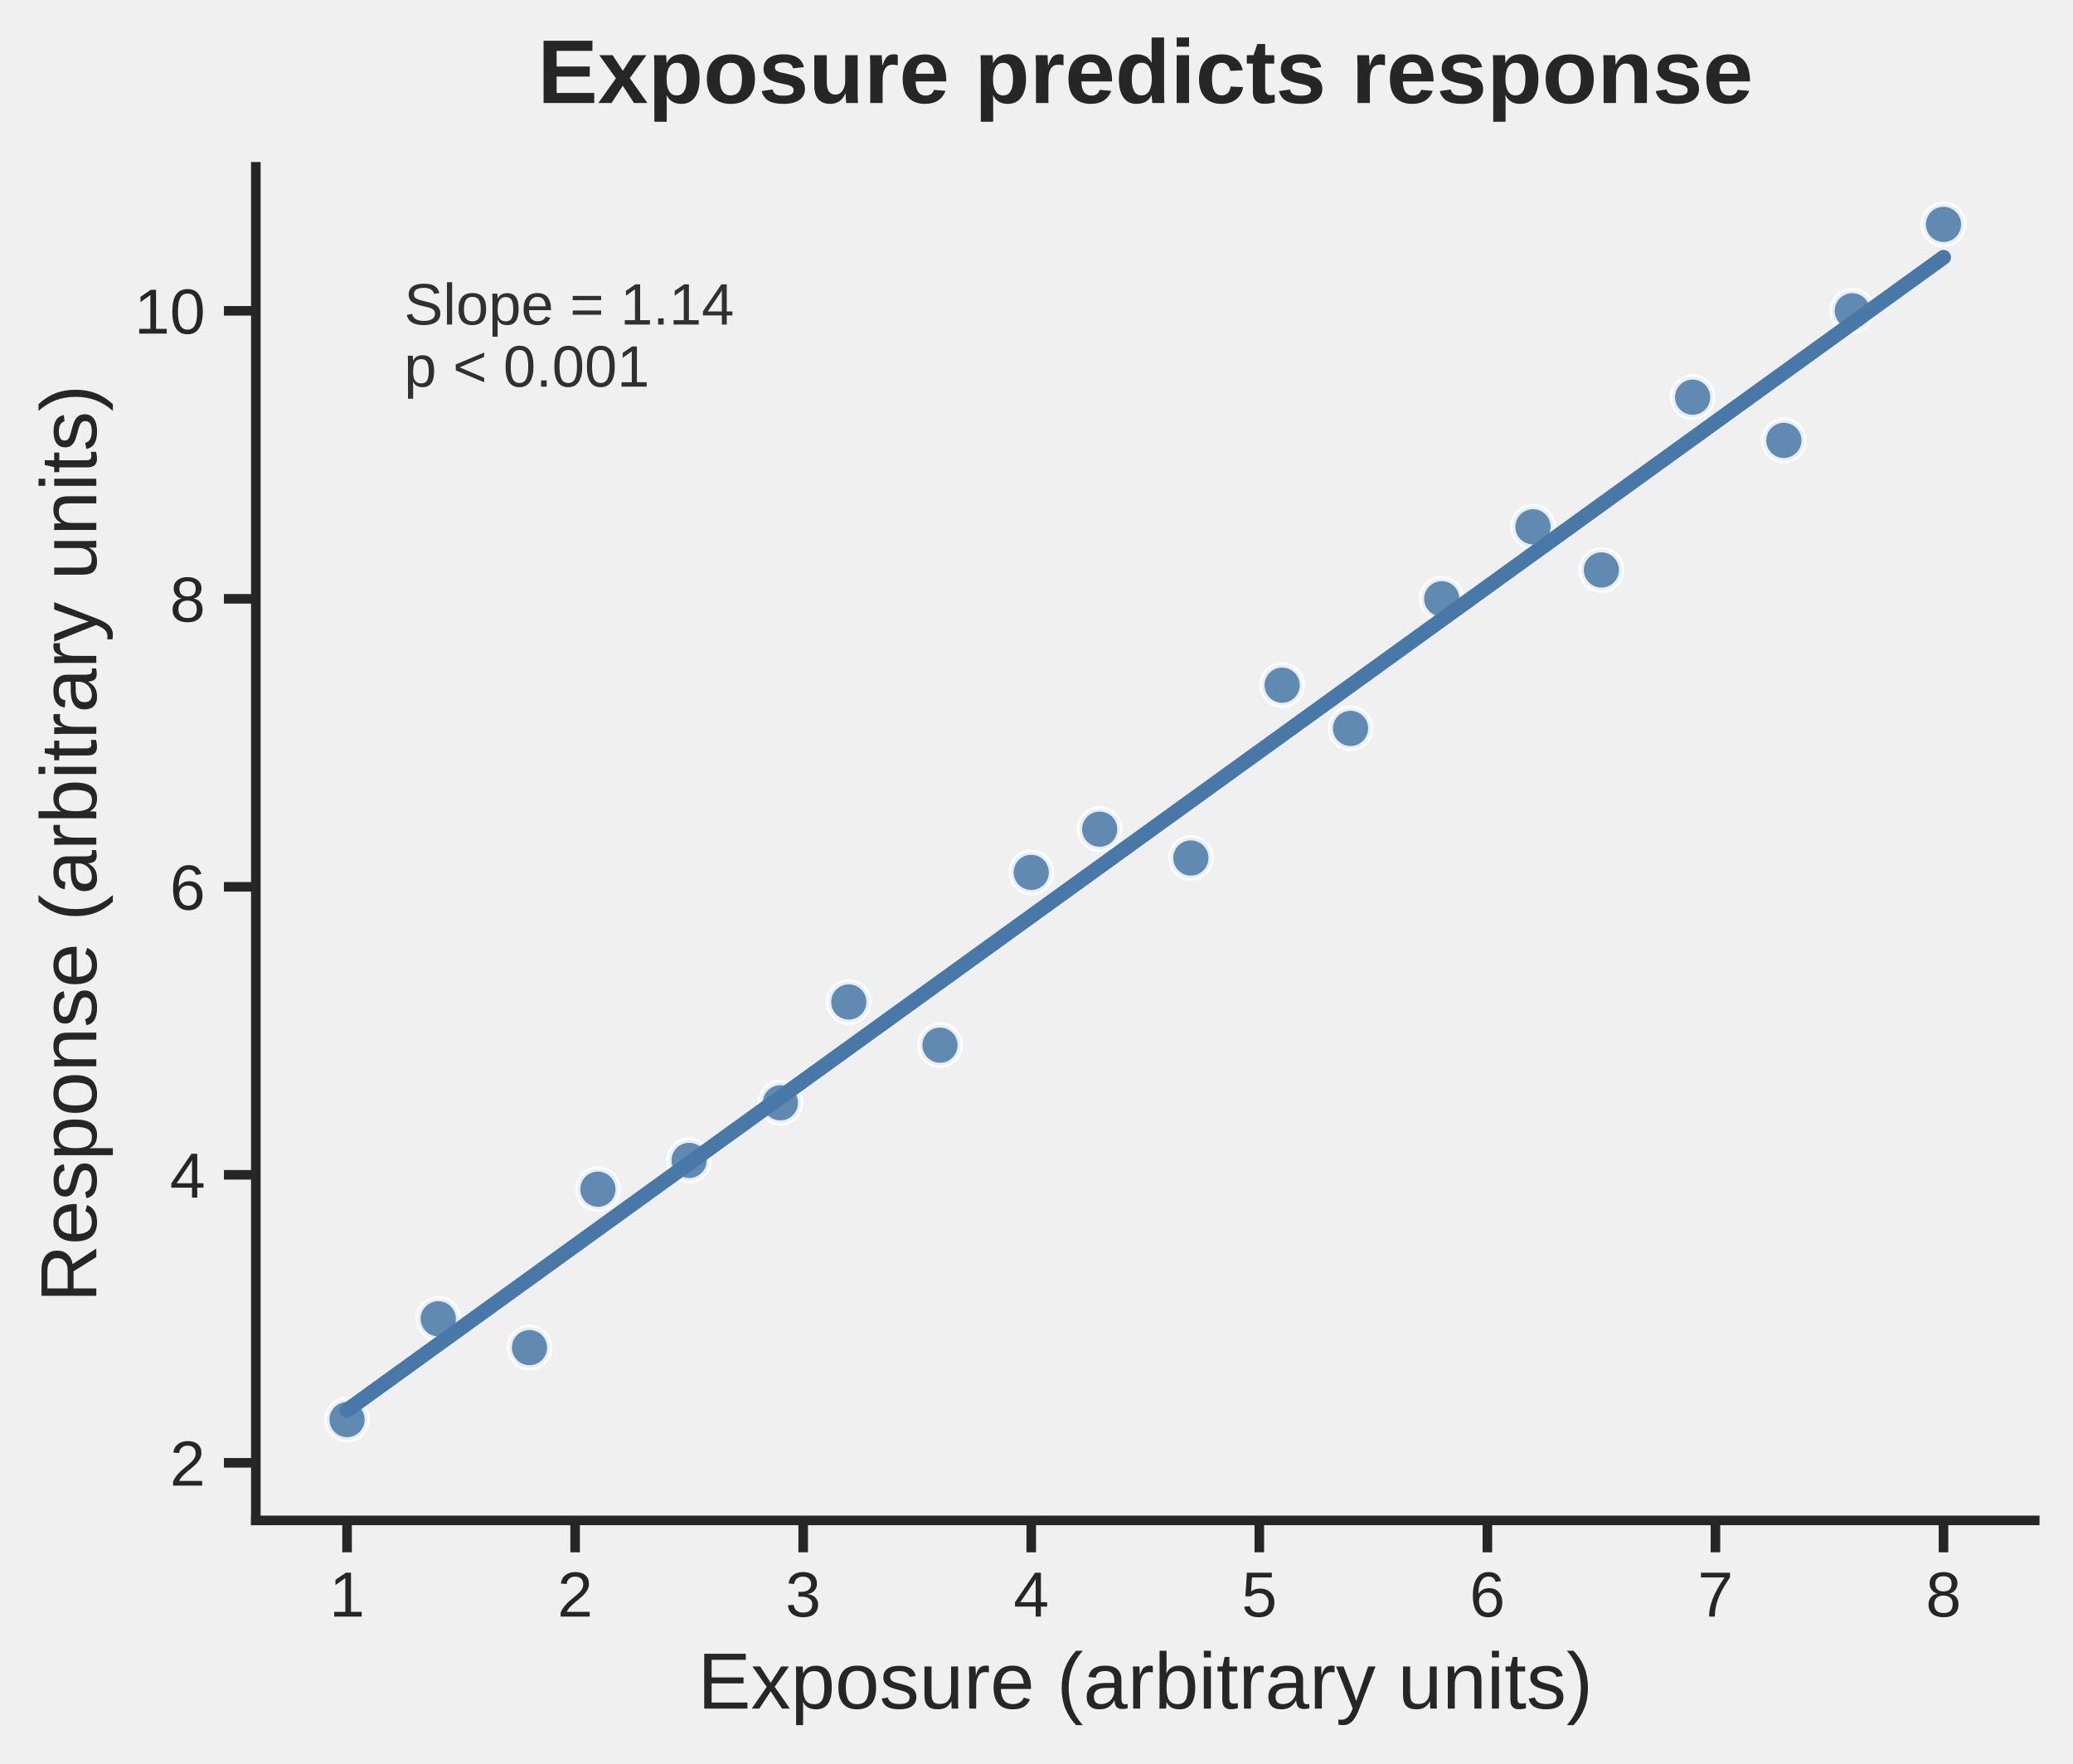
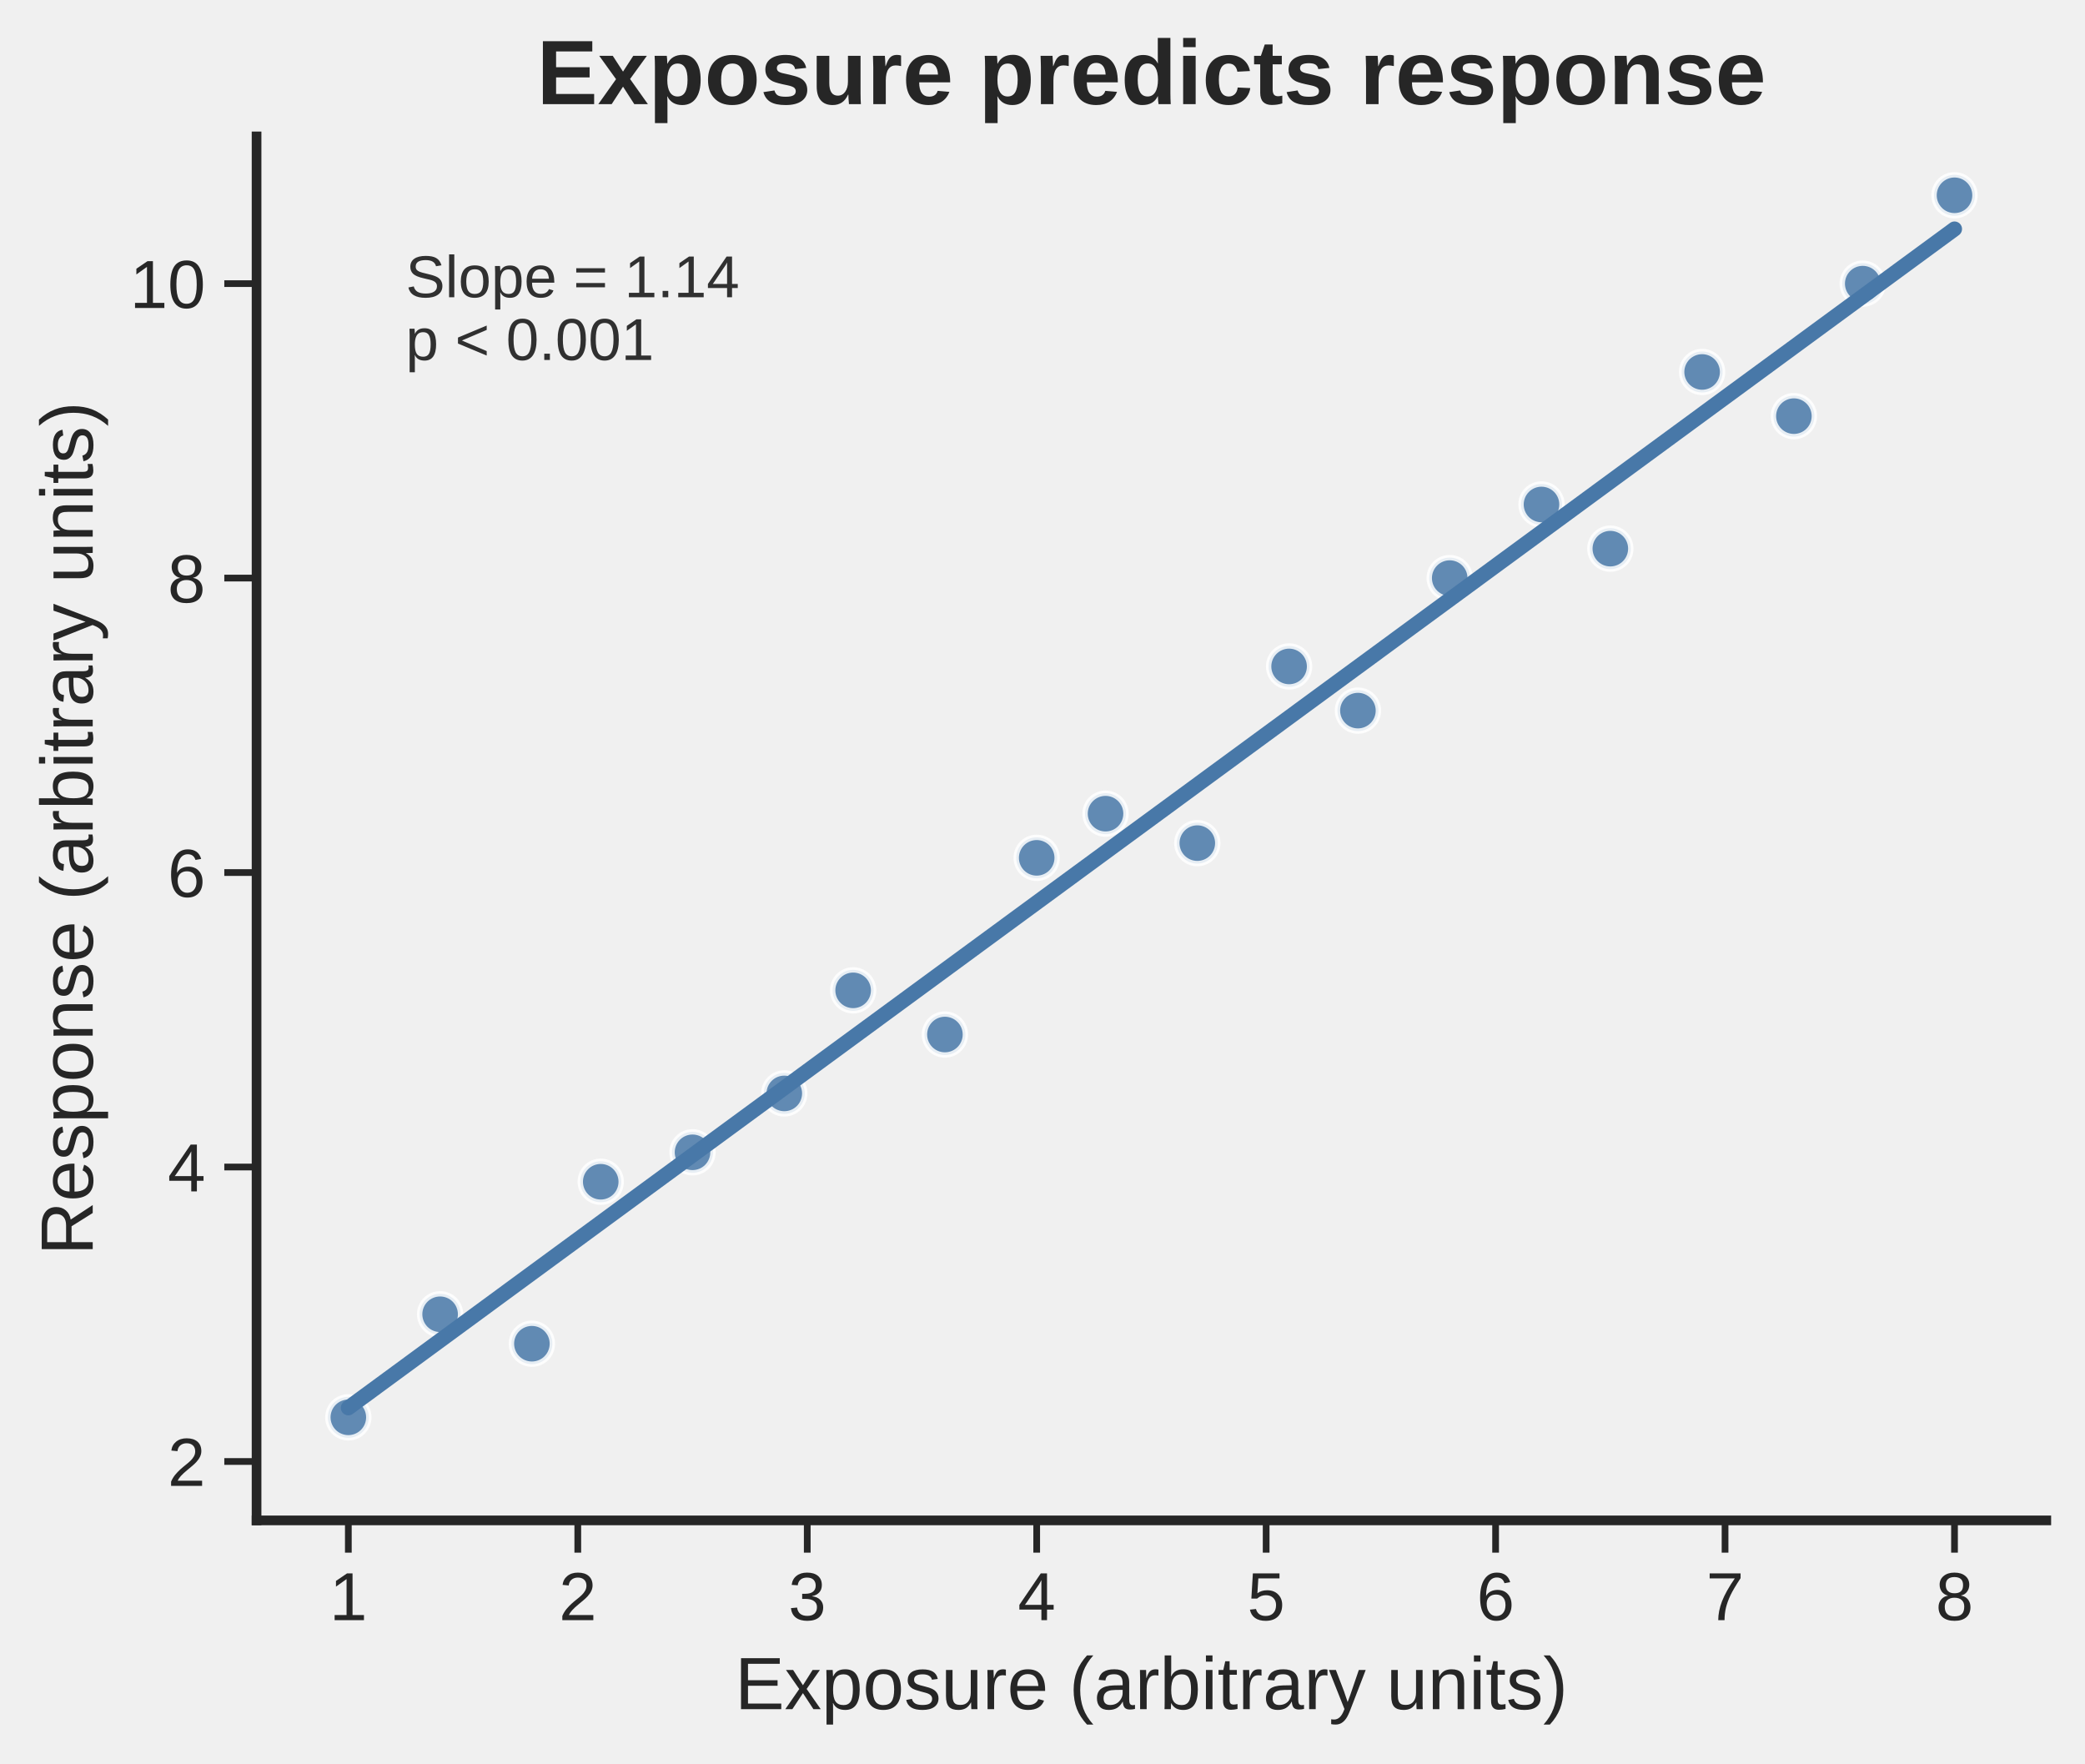
- <svg xmlns="http://www.w3.org/2000/svg" xmlns:xlink="http://www.w3.org/1999/xlink" width="389.943pt" height="331.699pt" viewBox="0 0 389.943 331.699" version="1.1">
+ <svg xmlns="http://www.w3.org/2000/svg" xmlns:xlink="http://www.w3.org/1999/xlink" width="387.812pt" height="328pt" viewBox="0 0 387.812 328" version="1.1">
  <defs>
    <style type="text/css">*{stroke-linejoin: round; stroke-linecap: butt}</style>
  </defs>
  <g id="figure_1">
    <g id="patch_1">
-       <path d="M 0 331.699  L 389.943 331.699  L 389.943 0  L 0 0  L 0 331.699  z " style="fill: none" />
+       <path d="M 0 328  L 387.812 328  L 387.812 0  L 0 0  L 0 328  z " style="fill: none" />
    </g>
    <g id="axes-0">
      <g id="patch_2">
-         <path d="M 48.123 285.948  L 382.743 285.948  L 382.743 31.368  L 48.123 31.368  L 48.123 285.948  z " style="fill: none" />
+         <path d="M 47.72 282.78  L 380.612 282.78  L 380.612 25.368  L 47.72 25.368  L 47.72 282.78  z " style="fill: none" />
      </g>
      <g id="matplotlib.axis_1">
        <g id="xtick_1">
          <g id="line2d_1">
            <defs>
-               <path id="m2dc90d62f7" d="M 0 0  L 0 6  " style="stroke: #262626; stroke-width: 1.8" />
+               <path id="m97ee98be6c" d="M 0 0  L 0 6  " style="stroke: #262626; stroke-width: 1.25" />
            </defs>
            <g>
-               <use xlink:href="#m2dc90d62f7" x="65.283" y="285.948" style="fill: #262626; stroke: #262626; stroke-width: 1.8" />
+               <use xlink:href="#m97ee98be6c" x="64.791" y="282.78" style="fill: #262626; stroke: #262626; stroke-width: 1.25" />
            </g>
          </g>
          <g id="text_1">
-             <text style="fill: #262626; font: 12px 'Arial', 'Helvetica', 'Liberation Sans', 'DejaVu Sans', sans-serif; text-anchor: middle" x="65.283" y="304.038" transform="rotate(-0 65.28281 304.0377)">1</text>
+             <text style="fill: #262626; font: 12.65px 'Arial', 'DejaVu Sans', 'Liberation Sans', 'Bitstream Vera Sans', sans-serif; text-anchor: middle" x="64.791" y="301.335" transform="rotate(-0 64.79099 301.3349)">1</text>
          </g>
        </g>
        <g id="xtick_2">
          <g id="line2d_2">
            <g>
-               <use xlink:href="#m2dc90d62f7" x="108.183" y="285.948" style="fill: #262626; stroke: #262626; stroke-width: 1.8" />
+               <use xlink:href="#m97ee98be6c" x="107.469" y="282.78" style="fill: #262626; stroke: #262626; stroke-width: 1.25" />
            </g>
          </g>
          <g id="text_2">
-             <text style="fill: #262626; font: 12px 'Arial', 'Helvetica', 'Liberation Sans', 'DejaVu Sans', sans-serif; text-anchor: middle" x="108.183" y="304.038" transform="rotate(-0 108.1828 304.0377)">2</text>
+             <text style="fill: #262626; font: 12.65px 'Arial', 'DejaVu Sans', 'Liberation Sans', 'Bitstream Vera Sans', sans-serif; text-anchor: middle" x="107.469" y="301.335" transform="rotate(-0 107.4695 301.3349)">2</text>
          </g>
        </g>
        <g id="xtick_3">
          <g id="line2d_3">
            <g>
-               <use xlink:href="#m2dc90d62f7" x="151.083" y="285.948" style="fill: #262626; stroke: #262626; stroke-width: 1.8" />
+               <use xlink:href="#m97ee98be6c" x="150.148" y="282.78" style="fill: #262626; stroke: #262626; stroke-width: 1.25" />
            </g>
          </g>
          <g id="text_3">
-             <text style="fill: #262626; font: 12px 'Arial', 'Helvetica', 'Liberation Sans', 'DejaVu Sans', sans-serif; text-anchor: middle" x="151.083" y="304.038" transform="rotate(-0 151.0828 304.0377)">3</text>
+             <text style="fill: #262626; font: 12.65px 'Arial', 'DejaVu Sans', 'Liberation Sans', 'Bitstream Vera Sans', sans-serif; text-anchor: middle" x="150.148" y="301.335" transform="rotate(-0 150.1479 301.3349)">3</text>
          </g>
        </g>
        <g id="xtick_4">
          <g id="line2d_4">
            <g>
-               <use xlink:href="#m2dc90d62f7" x="193.983" y="285.948" style="fill: #262626; stroke: #262626; stroke-width: 1.8" />
+               <use xlink:href="#m97ee98be6c" x="192.826" y="282.78" style="fill: #262626; stroke: #262626; stroke-width: 1.25" />
            </g>
          </g>
          <g id="text_4">
-             <text style="fill: #262626; font: 12px 'Arial', 'Helvetica', 'Liberation Sans', 'DejaVu Sans', sans-serif; text-anchor: middle" x="193.983" y="304.038" transform="rotate(-0 193.9828 304.0377)">4</text>
+             <text style="fill: #262626; font: 12.65px 'Arial', 'DejaVu Sans', 'Liberation Sans', 'Bitstream Vera Sans', sans-serif; text-anchor: middle" x="192.826" y="301.335" transform="rotate(-0 192.8264 301.3349)">4</text>
          </g>
        </g>
        <g id="xtick_5">
          <g id="line2d_5">
            <g>
-               <use xlink:href="#m2dc90d62f7" x="236.883" y="285.948" style="fill: #262626; stroke: #262626; stroke-width: 1.8" />
+               <use xlink:href="#m97ee98be6c" x="235.505" y="282.78" style="fill: #262626; stroke: #262626; stroke-width: 1.25" />
            </g>
          </g>
          <g id="text_5">
-             <text style="fill: #262626; font: 12px 'Arial', 'Helvetica', 'Liberation Sans', 'DejaVu Sans', sans-serif; text-anchor: middle" x="236.883" y="304.038" transform="rotate(-0 236.8828 304.0377)">5</text>
+             <text style="fill: #262626; font: 12.65px 'Arial', 'DejaVu Sans', 'Liberation Sans', 'Bitstream Vera Sans', sans-serif; text-anchor: middle" x="235.505" y="301.335" transform="rotate(-0 235.5048 301.3349)">5</text>
          </g>
        </g>
        <g id="xtick_6">
          <g id="line2d_6">
            <g>
-               <use xlink:href="#m2dc90d62f7" x="279.783" y="285.948" style="fill: #262626; stroke: #262626; stroke-width: 1.8" />
+               <use xlink:href="#m97ee98be6c" x="278.183" y="282.78" style="fill: #262626; stroke: #262626; stroke-width: 1.25" />
            </g>
          </g>
          <g id="text_6">
-             <text style="fill: #262626; font: 12px 'Arial', 'Helvetica', 'Liberation Sans', 'DejaVu Sans', sans-serif; text-anchor: middle" x="279.783" y="304.038" transform="rotate(-0 279.7828 304.0377)">6</text>
+             <text style="fill: #262626; font: 12.65px 'Arial', 'DejaVu Sans', 'Liberation Sans', 'Bitstream Vera Sans', sans-serif; text-anchor: middle" x="278.183" y="301.335" transform="rotate(-0 278.1833 301.3349)">6</text>
          </g>
        </g>
        <g id="xtick_7">
          <g id="line2d_7">
            <g>
-               <use xlink:href="#m2dc90d62f7" x="322.683" y="285.948" style="fill: #262626; stroke: #262626; stroke-width: 1.8" />
+               <use xlink:href="#m97ee98be6c" x="320.862" y="282.78" style="fill: #262626; stroke: #262626; stroke-width: 1.25" />
            </g>
          </g>
          <g id="text_7">
-             <text style="fill: #262626; font: 12px 'Arial', 'Helvetica', 'Liberation Sans', 'DejaVu Sans', sans-serif; text-anchor: middle" x="322.683" y="304.038" transform="rotate(-0 322.6828 304.0377)">7</text>
+             <text style="fill: #262626; font: 12.65px 'Arial', 'DejaVu Sans', 'Liberation Sans', 'Bitstream Vera Sans', sans-serif; text-anchor: middle" x="320.862" y="301.335" transform="rotate(-0 320.8618 301.3349)">7</text>
          </g>
        </g>
        <g id="xtick_8">
          <g id="line2d_8">
            <g>
-               <use xlink:href="#m2dc90d62f7" x="365.583" y="285.948" style="fill: #262626; stroke: #262626; stroke-width: 1.8" />
+               <use xlink:href="#m97ee98be6c" x="363.54" y="282.78" style="fill: #262626; stroke: #262626; stroke-width: 1.25" />
            </g>
          </g>
          <g id="text_8">
-             <text style="fill: #262626; font: 12px 'Arial', 'Helvetica', 'Liberation Sans', 'DejaVu Sans', sans-serif; text-anchor: middle" x="365.583" y="304.038" transform="rotate(-0 365.5828 304.0377)">8</text>
+             <text style="fill: #262626; font: 12.65px 'Arial', 'DejaVu Sans', 'Liberation Sans', 'Bitstream Vera Sans', sans-serif; text-anchor: middle" x="363.54" y="301.335" transform="rotate(-0 363.5402 301.3349)">8</text>
          </g>
        </g>
        <g id="text_9">
-           <text style="fill: #262626; font: 15px 'Arial', 'Helvetica', 'Liberation Sans', 'DejaVu Sans', sans-serif; text-anchor: middle" x="215.433" y="321.342" transform="rotate(-0 215.4328 321.3422)">Exposure (arbitrary units)</text>
+           <text style="fill: #262626; font: 13.8px 'Arial', 'DejaVu Sans', 'Liberation Sans', 'Bitstream Vera Sans', sans-serif; text-anchor: middle" x="214.166" y="317.895" transform="rotate(-0 214.1656 317.8951)">Exposure (arbitrary units)</text>
        </g>
      </g>
      <g id="matplotlib.axis_2">
        <g id="ytick_1">
          <g id="line2d_9">
            <defs>
-               <path id="m40d322a630" d="M 0 0  L -6 0  " style="stroke: #262626; stroke-width: 1.8" />
+               <path id="m41bd8ecea9" d="M 0 0  L -6 0  " style="stroke: #262626; stroke-width: 1.25" />
            </defs>
            <g>
-               <use xlink:href="#m40d322a630" x="48.123" y="275.115" style="fill: #262626; stroke: #262626; stroke-width: 1.8" />
+               <use xlink:href="#m41bd8ecea9" x="47.72" y="271.827" style="fill: #262626; stroke: #262626; stroke-width: 1.25" />
            </g>
          </g>
          <g id="text_10">
-             <text style="fill: #262626; font: 12px 'Arial', 'Helvetica', 'Liberation Sans', 'DejaVu Sans', sans-serif; text-anchor: end" x="38.623" y="279.41" transform="rotate(-0 38.62281 279.4098)">2</text>
+             <text style="fill: #262626; font: 12.65px 'Arial', 'DejaVu Sans', 'Liberation Sans', 'Bitstream Vera Sans', sans-serif; text-anchor: end" x="38.22" y="276.354" transform="rotate(-0 38.21961 276.3539)">2</text>
          </g>
        </g>
        <g id="ytick_2">
          <g id="line2d_10">
            <g>
-               <use xlink:href="#m40d322a630" x="48.123" y="220.949" style="fill: #262626; stroke: #262626; stroke-width: 1.8" />
+               <use xlink:href="#m41bd8ecea9" x="47.72" y="217.058" style="fill: #262626; stroke: #262626; stroke-width: 1.25" />
            </g>
          </g>
          <g id="text_11">
-             <text style="fill: #262626; font: 12px 'Arial', 'Helvetica', 'Liberation Sans', 'DejaVu Sans', sans-serif; text-anchor: end" x="38.623" y="225.244" transform="rotate(-0 38.62281 225.2438)">4</text>
+             <text style="fill: #262626; font: 12.65px 'Arial', 'DejaVu Sans', 'Liberation Sans', 'Bitstream Vera Sans', sans-serif; text-anchor: end" x="38.22" y="221.585" transform="rotate(-0 38.21961 221.5854)">4</text>
          </g>
        </g>
        <g id="ytick_3">
          <g id="line2d_11">
            <g>
-               <use xlink:href="#m40d322a630" x="48.123" y="166.783" style="fill: #262626; stroke: #262626; stroke-width: 1.8" />
+               <use xlink:href="#m41bd8ecea9" x="47.72" y="162.29" style="fill: #262626; stroke: #262626; stroke-width: 1.25" />
            </g>
          </g>
          <g id="text_12">
-             <text style="fill: #262626; font: 12px 'Arial', 'Helvetica', 'Liberation Sans', 'DejaVu Sans', sans-serif; text-anchor: end" x="38.623" y="171.078" transform="rotate(-0 38.62281 171.0779)">6</text>
+             <text style="fill: #262626; font: 12.65px 'Arial', 'DejaVu Sans', 'Liberation Sans', 'Bitstream Vera Sans', sans-serif; text-anchor: end" x="38.22" y="166.817" transform="rotate(-0 38.21961 166.8169)">6</text>
          </g>
        </g>
        <g id="ytick_4">
          <g id="line2d_12">
            <g>
-               <use xlink:href="#m40d322a630" x="48.123" y="112.617" style="fill: #262626; stroke: #262626; stroke-width: 1.8" />
+               <use xlink:href="#m41bd8ecea9" x="47.72" y="107.521" style="fill: #262626; stroke: #262626; stroke-width: 1.25" />
            </g>
          </g>
          <g id="text_13">
-             <text style="fill: #262626; font: 12px 'Arial', 'Helvetica', 'Liberation Sans', 'DejaVu Sans', sans-serif; text-anchor: end" x="38.623" y="116.912" transform="rotate(-0 38.62281 116.9119)">8</text>
+             <text style="fill: #262626; font: 12.65px 'Arial', 'DejaVu Sans', 'Liberation Sans', 'Bitstream Vera Sans', sans-serif; text-anchor: end" x="38.22" y="112.048" transform="rotate(-0 38.21961 112.0484)">8</text>
          </g>
        </g>
        <g id="ytick_5">
          <g id="line2d_13">
            <g>
-               <use xlink:href="#m40d322a630" x="48.123" y="58.451" style="fill: #262626; stroke: #262626; stroke-width: 1.8" />
+               <use xlink:href="#m41bd8ecea9" x="47.72" y="52.753" style="fill: #262626; stroke: #262626; stroke-width: 1.25" />
            </g>
          </g>
          <g id="text_14">
-             <text style="fill: #262626; font: 12px 'Arial', 'Helvetica', 'Liberation Sans', 'DejaVu Sans', sans-serif; text-anchor: end" x="38.623" y="62.746" transform="rotate(-0 38.62281 62.74595)">10</text>
+             <text style="fill: #262626; font: 12.65px 'Arial', 'DejaVu Sans', 'Liberation Sans', 'Bitstream Vera Sans', sans-serif; text-anchor: end" x="38.22" y="57.28" transform="rotate(-0 38.21961 57.27985)">10</text>
          </g>
        </g>
        <g id="text_15">
-           <text style="fill: #262626; font: 15px 'Arial', 'Helvetica', 'Liberation Sans', 'DejaVu Sans', sans-serif; text-anchor: middle" x="18.12" y="158.658" transform="rotate(-90 18.11953 158.6583)">Response (arbitrary units)</text>
-         </g>
-       </g>
-       <g id="observations" data-reprofig-kind="points" data-reprofig-visual-sha256="b42e30d12d06dffcab67d56e6136c0345172e6dbf406227cc431c8f99a58d678">
+           <text style="fill: #262626; font: 13.8px 'Arial', 'DejaVu Sans', 'Liberation Sans', 'Bitstream Vera Sans', sans-serif; text-anchor: middle" x="17.246" y="154.074" transform="rotate(-90 17.24597 154.0743)">Response (arbitrary units)</text>
+         </g>
+       </g>
+       <g id="observations" data-reprofig-kind="points" data-reprofig-visual-sha256="e722afc85970e5282ce54882c5a97fb46292da3425c5c6cd0a6765d4195828b7">
        <defs>
          <path id="med4fc57f82" d="M 0 3.808  C 1.01 3.808 1.979 3.407 2.693 2.693  C 3.407 1.979 3.808 1.01 3.808 0  C 3.808 -1.01 3.407 -1.979 2.693 -2.693  C 1.979 -3.407 1.01 -3.808 0 -3.808  C -1.01 -3.808 -1.979 -3.407 -2.693 -2.693  C -3.407 -1.979 -3.808 -1.01 -3.808 0  C -3.808 1.01 -3.407 1.979 -2.693 2.693  C -1.979 3.407 -1.01 3.808 0 3.808  z " style="stroke: #ffffff; stroke-opacity: 0.85" />
        </defs>
-         <g clip-path="url(#p632ed55915)">
-           <use xlink:href="#med4fc57f82" x="65.283" y="266.99" style="fill: #4878a8; fill-opacity: 0.85; stroke: #ffffff; stroke-opacity: 0.85" />
-           <use xlink:href="#med4fc57f82" x="82.443" y="248.032" style="fill: #4878a8; fill-opacity: 0.85; stroke: #ffffff; stroke-opacity: 0.85" />
-           <use xlink:href="#med4fc57f82" x="99.603" y="253.449" style="fill: #4878a8; fill-opacity: 0.85; stroke: #ffffff; stroke-opacity: 0.85" />
-           <use xlink:href="#med4fc57f82" x="112.473" y="223.657" style="fill: #4878a8; fill-opacity: 0.85; stroke: #ffffff; stroke-opacity: 0.85" />
-           <use xlink:href="#med4fc57f82" x="129.633" y="218.241" style="fill: #4878a8; fill-opacity: 0.85; stroke: #ffffff; stroke-opacity: 0.85" />
-           <use xlink:href="#med4fc57f82" x="146.793" y="207.408" style="fill: #4878a8; fill-opacity: 0.85; stroke: #ffffff; stroke-opacity: 0.85" />
-           <use xlink:href="#med4fc57f82" x="159.663" y="188.45" style="fill: #4878a8; fill-opacity: 0.85; stroke: #ffffff; stroke-opacity: 0.85" />
-           <use xlink:href="#med4fc57f82" x="176.823" y="196.574" style="fill: #4878a8; fill-opacity: 0.85; stroke: #ffffff; stroke-opacity: 0.85" />
-           <use xlink:href="#med4fc57f82" x="193.983" y="164.075" style="fill: #4878a8; fill-opacity: 0.85; stroke: #ffffff; stroke-opacity: 0.85" />
-           <use xlink:href="#med4fc57f82" x="206.853" y="155.95" style="fill: #4878a8; fill-opacity: 0.85; stroke: #ffffff; stroke-opacity: 0.85" />
-           <use xlink:href="#med4fc57f82" x="224.013" y="161.367" style="fill: #4878a8; fill-opacity: 0.85; stroke: #ffffff; stroke-opacity: 0.85" />
-           <use xlink:href="#med4fc57f82" x="241.173" y="128.867" style="fill: #4878a8; fill-opacity: 0.85; stroke: #ffffff; stroke-opacity: 0.85" />
-           <use xlink:href="#med4fc57f82" x="254.043" y="136.992" style="fill: #4878a8; fill-opacity: 0.85; stroke: #ffffff; stroke-opacity: 0.85" />
-           <use xlink:href="#med4fc57f82" x="271.203" y="112.617" style="fill: #4878a8; fill-opacity: 0.85; stroke: #ffffff; stroke-opacity: 0.85" />
-           <use xlink:href="#med4fc57f82" x="288.363" y="99.076" style="fill: #4878a8; fill-opacity: 0.85; stroke: #ffffff; stroke-opacity: 0.85" />
-           <use xlink:href="#med4fc57f82" x="301.233" y="107.201" style="fill: #4878a8; fill-opacity: 0.85; stroke: #ffffff; stroke-opacity: 0.85" />
-           <use xlink:href="#med4fc57f82" x="318.393" y="74.701" style="fill: #4878a8; fill-opacity: 0.85; stroke: #ffffff; stroke-opacity: 0.85" />
-           <use xlink:href="#med4fc57f82" x="335.553" y="82.826" style="fill: #4878a8; fill-opacity: 0.85; stroke: #ffffff; stroke-opacity: 0.85" />
-           <use xlink:href="#med4fc57f82" x="348.423" y="58.451" style="fill: #4878a8; fill-opacity: 0.85; stroke: #ffffff; stroke-opacity: 0.85" />
-           <use xlink:href="#med4fc57f82" x="365.583" y="42.201" style="fill: #4878a8; fill-opacity: 0.85; stroke: #ffffff; stroke-opacity: 0.85" />
-         </g>
-       </g>
-       <g id="ols-fit" data-reprofig-kind="line" data-reprofig-visual-sha256="df32b130d7be231f9b2c8bd4006716fa84e1360702a4fd5c75d2e14bf74ba0d7">
-         <path d="M 65.283 265.24  L 68.316 263.05  L 71.349 260.86  L 74.383 258.669  L 77.416 256.479  L 80.449 254.289  L 83.483 252.098  L 86.516 249.908  L 89.549 247.718  L 92.583 245.528  L 95.616 243.337  L 98.649 241.147  L 101.683 238.957  L 104.716 236.766  L 107.749 234.576  L 110.783 232.386  L 113.816 230.196  L 116.849 228.005  L 119.883 225.815  L 122.916 223.625  L 125.949 221.434  L 128.983 219.244  L 132.016 217.054  L 135.049 214.864  L 138.083 212.673  L 141.116 210.483  L 144.149 208.293  L 147.183 206.102  L 150.216 203.912  L 153.249 201.722  L 156.283 199.532  L 159.316 197.341  L 162.349 195.151  L 165.383 192.961  L 168.416 190.77  L 171.449 188.58  L 174.483 186.39  L 177.516 184.199  L 180.549 182.009  L 183.583 179.819  L 186.616 177.629  L 189.649 175.438  L 192.683 173.248  L 195.716 171.058  L 198.749 168.867  L 201.783 166.677  L 204.816 164.487  L 207.849 162.297  L 210.883 160.106  L 213.916 157.916  L 216.949 155.726  L 219.983 153.535  L 223.016 151.345  L 226.049 149.155  L 229.083 146.965  L 232.116 144.774  L 235.149 142.584  L 238.183 140.394  L 241.216 138.203  L 244.249 136.013  L 247.283 133.823  L 250.316 131.633  L 253.349 129.442  L 256.383 127.252  L 259.416 125.062  L 262.449 122.871  L 265.483 120.681  L 268.516 118.491  L 271.549 116.301  L 274.583 114.11  L 277.616 111.92  L 280.649 109.73  L 283.683 107.539  L 286.716 105.349  L 289.749 103.159  L 292.783 100.969  L 295.816 98.778  L 298.849 96.588  L 301.883 94.398  L 304.916 92.207  L 307.949 90.017  L 310.983 87.827  L 314.016 85.637  L 317.049 83.446  L 320.083 81.256  L 323.116 79.066  L 326.149 76.875  L 329.183 74.685  L 332.216 72.495  L 335.249 70.304  L 338.283 68.114  L 341.316 65.924  L 344.349 63.734  L 347.383 61.543  L 350.416 59.353  L 353.449 57.163  L 356.483 54.972  L 359.516 52.782  L 362.549 50.592  L 365.583 48.402  " clip-path="url(#p632ed55915)" style="fill: none; stroke: #4878a8; stroke-width: 2.8; stroke-linecap: round" />
+         <g clip-path="url(#pc88a6d3e82)">
+           <use xlink:href="#med4fc57f82" x="64.791" y="263.611" style="fill: #4878a8; fill-opacity: 0.85; stroke: #ffffff; stroke-opacity: 0.85" />
+           <use xlink:href="#med4fc57f82" x="81.862" y="244.442" style="fill: #4878a8; fill-opacity: 0.85; stroke: #ffffff; stroke-opacity: 0.85" />
+           <use xlink:href="#med4fc57f82" x="98.934" y="249.919" style="fill: #4878a8; fill-opacity: 0.85; stroke: #ffffff; stroke-opacity: 0.85" />
+           <use xlink:href="#med4fc57f82" x="111.737" y="219.796" style="fill: #4878a8; fill-opacity: 0.85; stroke: #ffffff; stroke-opacity: 0.85" />
+           <use xlink:href="#med4fc57f82" x="128.809" y="214.32" style="fill: #4878a8; fill-opacity: 0.85; stroke: #ffffff; stroke-opacity: 0.85" />
+           <use xlink:href="#med4fc57f82" x="145.88" y="203.366" style="fill: #4878a8; fill-opacity: 0.85; stroke: #ffffff; stroke-opacity: 0.85" />
+           <use xlink:href="#med4fc57f82" x="158.684" y="184.197" style="fill: #4878a8; fill-opacity: 0.85; stroke: #ffffff; stroke-opacity: 0.85" />
+           <use xlink:href="#med4fc57f82" x="175.755" y="192.412" style="fill: #4878a8; fill-opacity: 0.85; stroke: #ffffff; stroke-opacity: 0.85" />
+           <use xlink:href="#med4fc57f82" x="192.826" y="159.551" style="fill: #4878a8; fill-opacity: 0.85; stroke: #ffffff; stroke-opacity: 0.85" />
+           <use xlink:href="#med4fc57f82" x="205.63" y="151.336" style="fill: #4878a8; fill-opacity: 0.85; stroke: #ffffff; stroke-opacity: 0.85" />
+           <use xlink:href="#med4fc57f82" x="222.701" y="156.813" style="fill: #4878a8; fill-opacity: 0.85; stroke: #ffffff; stroke-opacity: 0.85" />
+           <use xlink:href="#med4fc57f82" x="239.773" y="123.952" style="fill: #4878a8; fill-opacity: 0.85; stroke: #ffffff; stroke-opacity: 0.85" />
+           <use xlink:href="#med4fc57f82" x="252.576" y="132.167" style="fill: #4878a8; fill-opacity: 0.85; stroke: #ffffff; stroke-opacity: 0.85" />
+           <use xlink:href="#med4fc57f82" x="269.648" y="107.521" style="fill: #4878a8; fill-opacity: 0.85; stroke: #ffffff; stroke-opacity: 0.85" />
+           <use xlink:href="#med4fc57f82" x="286.719" y="93.829" style="fill: #4878a8; fill-opacity: 0.85; stroke: #ffffff; stroke-opacity: 0.85" />
+           <use xlink:href="#med4fc57f82" x="299.523" y="102.044" style="fill: #4878a8; fill-opacity: 0.85; stroke: #ffffff; stroke-opacity: 0.85" />
+           <use xlink:href="#med4fc57f82" x="316.594" y="69.183" style="fill: #4878a8; fill-opacity: 0.85; stroke: #ffffff; stroke-opacity: 0.85" />
+           <use xlink:href="#med4fc57f82" x="333.665" y="77.398" style="fill: #4878a8; fill-opacity: 0.85; stroke: #ffffff; stroke-opacity: 0.85" />
+           <use xlink:href="#med4fc57f82" x="346.469" y="52.753" style="fill: #4878a8; fill-opacity: 0.85; stroke: #ffffff; stroke-opacity: 0.85" />
+           <use xlink:href="#med4fc57f82" x="363.54" y="36.322" style="fill: #4878a8; fill-opacity: 0.85; stroke: #ffffff; stroke-opacity: 0.85" />
+         </g>
+       </g>
+       <g id="ordinary-least-squares-fit" data-reprofig-kind="line" data-reprofig-visual-sha256="acb2909b57ae931cd7653fec76cf210e5109a0123af184419e4cbcbd91c16d3c">
+         <path d="M 64.791 261.842  L 67.809 259.627  L 70.826 257.412  L 73.844 255.198  L 76.862 252.983  L 79.879 250.769  L 82.897 248.554  L 85.915 246.339  L 88.932 244.125  L 91.95 241.91  L 94.968 239.695  L 97.985 237.481  L 101.003 235.266  L 104.021 233.051  L 107.038 230.837  L 110.056 228.622  L 113.074 226.407  L 116.091 224.193  L 119.109 221.978  L 122.127 219.763  L 125.144 217.549  L 128.162 215.334  L 131.18 213.119  L 134.197 210.905  L 137.215 208.69  L 140.233 206.475  L 143.25 204.261  L 146.268 202.046  L 149.286 199.832  L 152.303 197.617  L 155.321 195.402  L 158.339 193.188  L 161.356 190.973  L 164.374 188.758  L 167.392 186.544  L 170.409 184.329  L 173.427 182.114  L 176.445 179.9  L 179.462 177.685  L 182.48 175.47  L 185.498 173.256  L 188.515 171.041  L 191.533 168.826  L 194.551 166.612  L 197.568 164.397  L 200.586 162.182  L 203.604 159.968  L 206.621 157.753  L 209.639 155.538  L 212.657 153.324  L 215.674 151.109  L 218.692 148.894  L 221.71 146.68  L 224.727 144.465  L 227.745 142.25  L 230.763 140.036  L 233.78 137.821  L 236.798 135.607  L 239.816 133.392  L 242.833 131.177  L 245.851 128.963  L 248.869 126.748  L 251.886 124.533  L 254.904 122.319  L 257.922 120.104  L 260.939 117.889  L 263.957 115.675  L 266.975 113.46  L 269.992 111.245  L 273.01 109.031  L 276.028 106.816  L 279.045 104.601  L 282.063 102.387  L 285.081 100.172  L 288.099 97.957  L 291.116 95.743  L 294.134 93.528  L 297.152 91.313  L 300.169 89.099  L 303.187 86.884  L 306.205 84.67  L 309.222 82.455  L 312.24 80.24  L 315.258 78.026  L 318.275 75.811  L 321.293 73.596  L 324.311 71.382  L 327.328 69.167  L 330.346 66.952  L 333.364 64.738  L 336.381 62.523  L 339.399 60.308  L 342.417 58.094  L 345.434 55.879  L 348.452 53.664  L 351.47 51.45  L 354.487 49.235  L 357.505 47.02  L 360.523 44.806  L 363.54 42.591  " clip-path="url(#pc88a6d3e82)" style="fill: none; stroke: #4878a8; stroke-width: 2.8; stroke-linecap: round" />
      </g>
      <g id="patch_3">
-         <path d="M 48.123 285.948  L 48.123 31.368  " style="fill: none; stroke: #262626; stroke-width: 1.8; stroke-linejoin: miter; stroke-linecap: square" />
+         <path d="M 47.72 282.78  L 47.72 25.368  " style="fill: none; stroke: #262626; stroke-width: 1.8; stroke-linejoin: miter; stroke-linecap: square" />
      </g>
      <g id="patch_4">
-         <path d="M 48.123 285.948  L 382.743 285.948  " style="fill: none; stroke: #262626; stroke-width: 1.8; stroke-linejoin: miter; stroke-linecap: square" />
-       </g>
-       <g id="ols-result" data-reprofig-text="Slope = 1.14&#10;p &lt; 0.001" data-reprofig-statistic-id="exposure-response-ols" data-reprofig-visual-sha256="07d67eb60591becc109d90154cd7f35094c13c5024f89f1f64043c9da06179e0">
-         <text style="fill: #303030; font: 11px 'Arial', 'Helvetica', 'Liberation Sans', 'DejaVu Sans', sans-serif" transform="translate(76.00781 61.04232)">Slope = 1.14</text>
-         <text style="fill: #303030; font: 11px 'Arial', 'Helvetica', 'Liberation Sans', 'DejaVu Sans', sans-serif" transform="translate(76.00781 72.71607)">p &lt; 0.001</text>
+         <path d="M 47.72 282.78  L 380.612 282.78  " style="fill: none; stroke: #262626; stroke-width: 1.8; stroke-linejoin: miter; stroke-linecap: square" />
+       </g>
+       <g id="ordinary-least-squares-result" data-reprofig-text="Slope = 1.14&#10;p &lt; 0.001" data-reprofig-statistic-id="exposure-ordinary-least-squares" data-reprofig-visual-sha256="87c4343297723ede5a55d27af1cddba4db271c8dd6ffd2735abaabcb04ca6b7b">
+         <text style="fill: #303030; font: 11px 'Arial', 'DejaVu Sans', 'Liberation Sans', 'Bitstream Vera Sans', sans-serif" transform="translate(75.46061 55.28334)">Slope = 1.14</text>
+         <text style="fill: #303030; font: 11px 'Arial', 'DejaVu Sans', 'Liberation Sans', 'Bitstream Vera Sans', sans-serif" transform="translate(75.46061 66.95709)">p &lt; 0.001</text>
      </g>
      <g id="text_16">
-         <text style="fill: #262626; font: 700 17px 'Arial', 'Helvetica', 'Liberation Sans', 'DejaVu Sans', sans-serif; text-anchor: middle" x="215.433" y="19.368" transform="rotate(-0 215.4328 19.36828)">Exposure predicts response</text>
+         <text style="fill: #262626; font: 700 17px 'Arial', 'DejaVu Sans', 'Liberation Sans', 'Bitstream Vera Sans', sans-serif; text-anchor: middle" x="214.166" y="19.368" transform="rotate(-0 214.1656 19.36828)">Exposure predicts response</text>
      </g>
    </g>
  </g>
  <defs>
-     <clipPath id="p632ed55915">
-       <rect x="48.123" y="31.368" width="334.62" height="254.58" />
+     <clipPath id="pc88a6d3e82">
+       <rect x="47.72" y="25.368" width="332.892" height="257.412" />
    </clipPath>
  </defs>
</svg>
